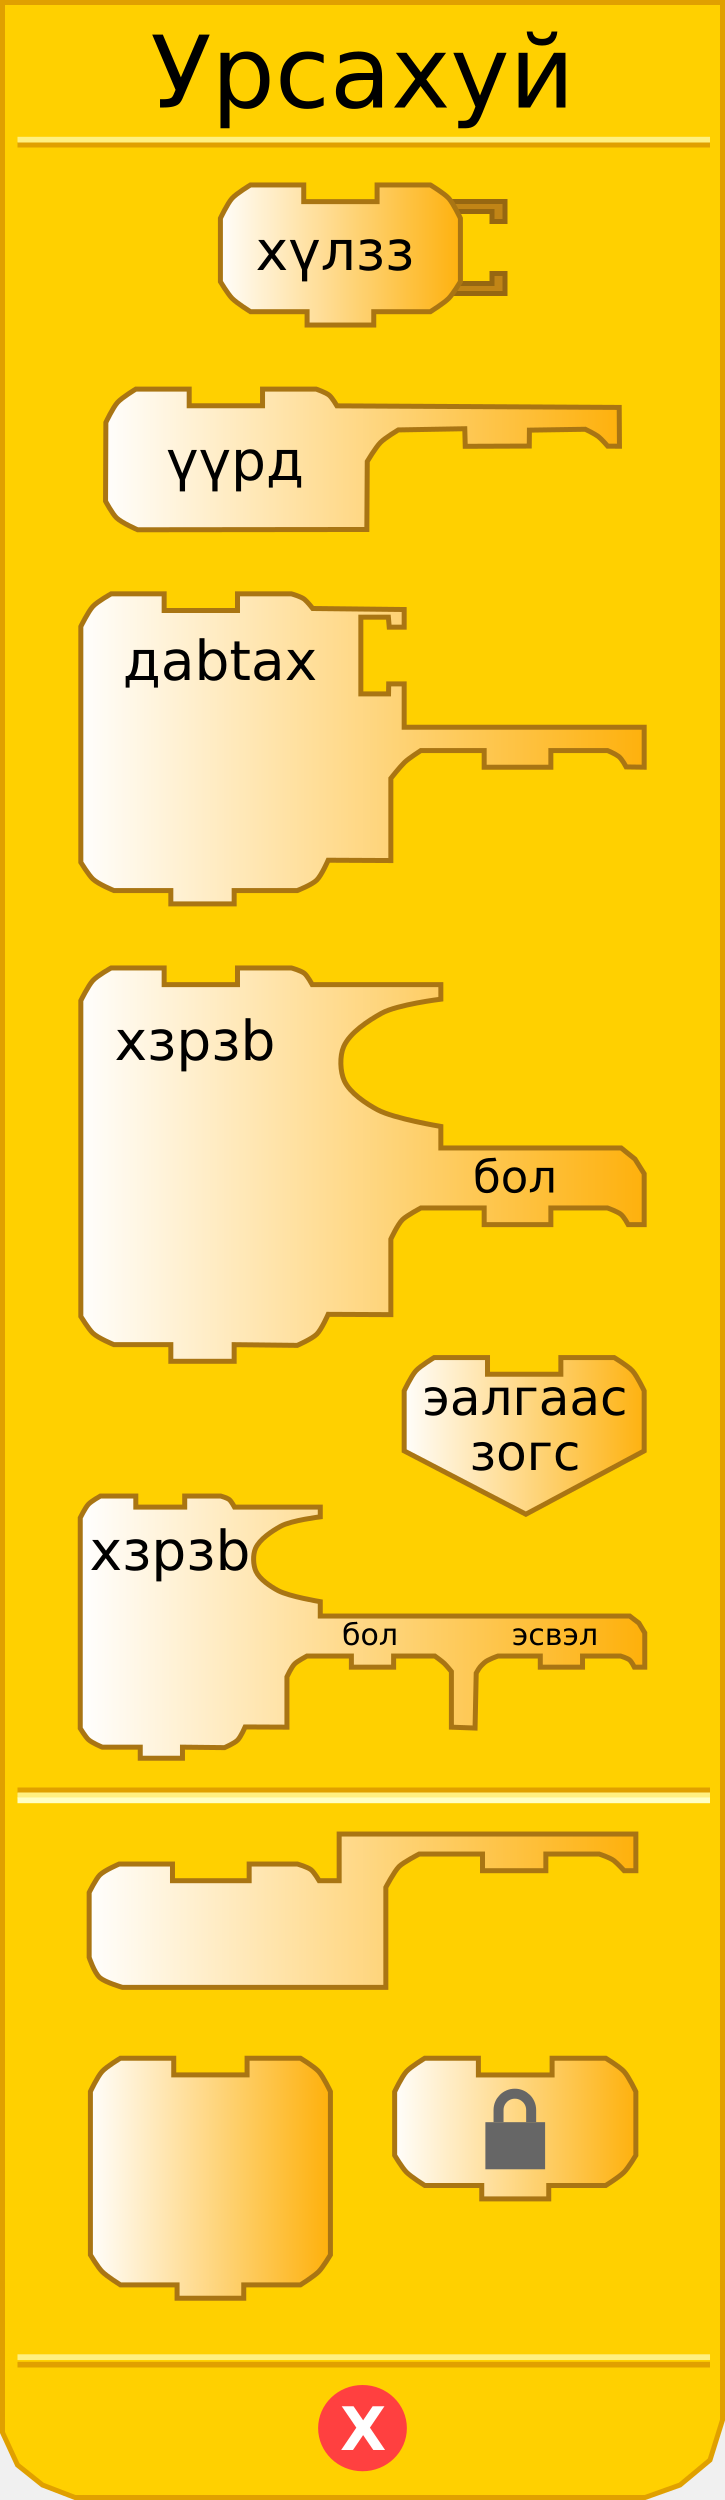
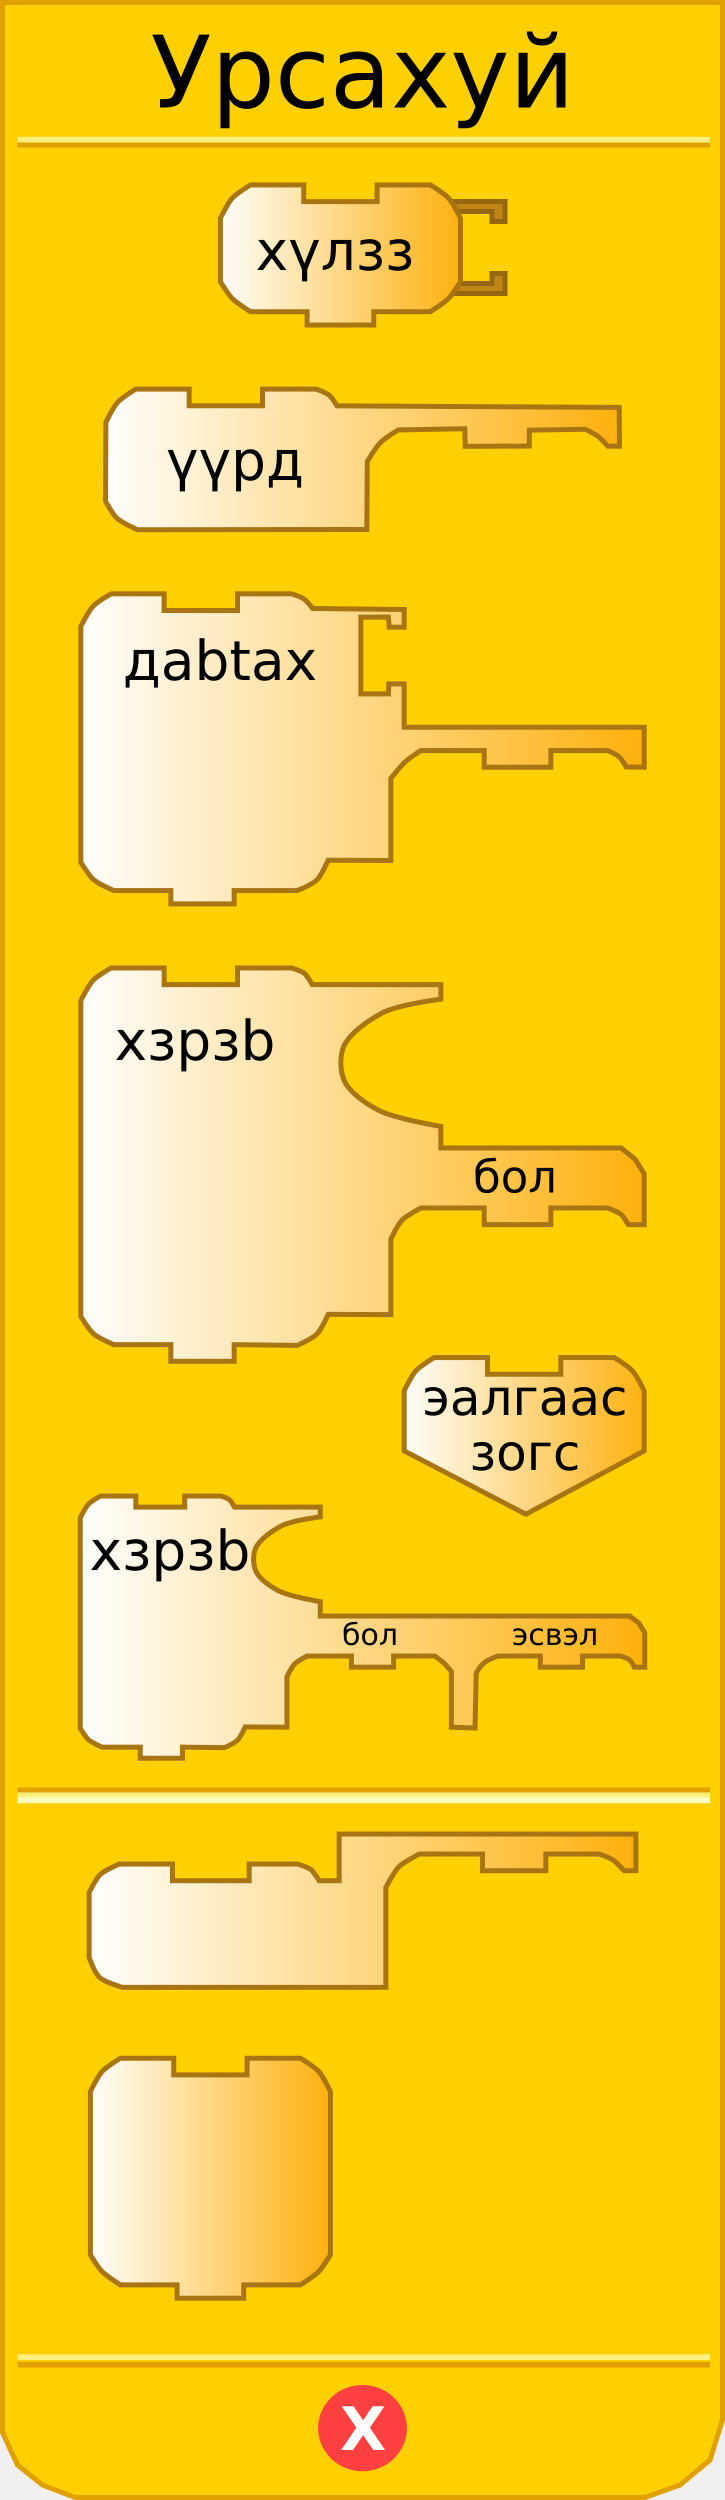
<svg xmlns="http://www.w3.org/2000/svg" xmlns:xlink="http://www.w3.org/1999/xlink" version="1.0" width="145" height="500" id="svg2">
  <defs id="defs4">
    <linearGradient id="linearGradient3789">
      <stop id="stop3791" style="stop-color:#ffffff;stop-opacity:1" offset="0" />
      <stop id="stop3793" style="stop-color:#feb00a;stop-opacity:1" offset="1" />
    </linearGradient>
    <linearGradient x1="80" y1="436" x2="129" y2="436" id="linearGradient4683" xlink:href="#linearGradient3789" gradientUnits="userSpaceOnUse" gradientTransform="translate(-62.75315,0)" />
    <linearGradient x1="17" y1="382" x2="128" y2="382" id="linearGradient4691" xlink:href="#linearGradient3789" gradientUnits="userSpaceOnUse" />
    <linearGradient x1="16" y1="325" x2="129" y2="325" id="linearGradient4699" xlink:href="#linearGradient3789" gradientUnits="userSpaceOnUse" />
    <linearGradient x1="80" y1="287" x2="130" y2="287" id="linearGradient4708" xlink:href="#linearGradient3789" gradientUnits="userSpaceOnUse" />
    <linearGradient x1="15" y1="233" x2="130" y2="233" id="linearGradient4716" xlink:href="#linearGradient3789" gradientUnits="userSpaceOnUse" />
    <linearGradient x1="15" y1="150" x2="130" y2="150" id="linearGradient4724" xlink:href="#linearGradient3789" gradientUnits="userSpaceOnUse" />
    <linearGradient x1="20" y1="92" x2="125" y2="92" id="linearGradient4732" xlink:href="#linearGradient3789" gradientUnits="userSpaceOnUse" />
    <linearGradient x1="43" y1="51" x2="93" y2="51" id="linearGradient4740" xlink:href="#linearGradient3789" gradientUnits="userSpaceOnUse" />
    <linearGradient x1="0" y1="22" x2="74" y2="22" id="linearGradient2711" xlink:href="#linearGradient3166" gradientUnits="userSpaceOnUse" gradientTransform="matrix(0.67,0,0,0.67,480.9243,457.6222)" />
    <linearGradient id="linearGradient3166">
      <stop id="stop3168" style="stop-color:#ffffff;stop-opacity:1" offset="0" />
      <stop id="stop3170" style="stop-color:#feb00a;stop-opacity:1" offset="1" />
    </linearGradient>
  </defs>
  <path d="M 0.5,0.5 L 0.5,486.5 L 3.5,493 L 8.5,497 L 15,499.5 L 129,499.5 L 136,497 L 142,492 L 144.5,484 L 144.5,0.5 L 0.5,0.5 z" id="path17" style="fill:#ffd000;fill-opacity:1;stroke:#e0a000;stroke-width:1px;stroke-linejoin:miter;stroke-opacity:1" />
  <rect width="137.5" height="0.14" x="4" y="-29" transform="scale(1,-1)" id="rect19" style="opacity:1;fill:#ffd000;fill-opacity:1;stroke:#e0a000;stroke-width:1px;stroke-opacity:1" />
  <rect width="137.5" height="0.14" x="4" y="-28" transform="scale(1,-1)" id="rect21" style="opacity:1;fill:#ffd000;fill-opacity:1;stroke:#fff080;stroke-width:1px;stroke-opacity:1" />
  <rect width="137.5" height="0.14" x="4" y="-473" transform="scale(1,-1)" id="rect23" style="opacity:1;fill:#ffd000;fill-opacity:1;stroke:#e0a000;stroke-width:1px;stroke-opacity:1" />
  <rect width="137.5" height="0.14" x="4" y="-471.5" transform="scale(1,-1)" id="rect25" style="opacity:1;fill:#ffd000;fill-opacity:1;stroke:#fff080;stroke-width:1px;stroke-opacity:1" />
  <path d="M 79.5,438.375 C 79.5,442.862 75.75,446.5 71.125,446.5 C 66.5,446.5 62.75,442.862 62.75,438.375 C 62.75,433.888 66.5,430.25 71.125,430.25 C 75.75,430.25 79.5,433.888 79.5,438.375 L 79.5,438.375 z" transform="translate(1.375,47.25098)" id="path27" style="fill:#ff4040;fill-opacity:1;stroke:#ff4040;stroke-width:1px;stroke-opacity:1" />
  <text id="text29" style="font-size:12px;font-weight:bold;font-family:Bitstream Vera Sans">
    <tspan x="68" y="490" id="tspan31" style="font-size:12px;font-weight:bold;fill:#ffffff">X</tspan>
  </text>
  <text id="text33" style="font-size:12px;text-align:center;text-anchor:middle;font-family:Bitstream Vera Sans">
    <tspan x="72.5" y="21.5" id="tspan35" style="font-size:20px">Урсахуй</tspan>
  </text>
  <rect width="137.5" height="0.14" x="4" y="358" id="rect37" style="opacity:1;fill:#ffd000;fill-opacity:1;stroke:#e0a000;stroke-width:1px;stroke-opacity:1" />
  <rect width="137.5" height="0.14" x="4" y="359" id="rect39" style="opacity:1;fill:#ffd000;fill-opacity:1;stroke:#fff080;stroke-width:1px;stroke-opacity:1" />
  <rect width="137.5" height="0.14" x="4" y="360" id="rect41" style="opacity:1;fill:#ffd000;fill-opacity:1;stroke:#ffffc4;stroke-width:1px;stroke-opacity:1" />
  <path d="M 90,40.3 L 101,40.3 L 101,44.3 L 98.4,44.3 L 98.4,42.3 L 91.4,42.3" id="path43" style="fill:#c18516;fill-opacity:1;stroke:#966711;stroke-width:1px;stroke-opacity:1" />
  <path d="M 90,58.7 L 101,58.7 L 101,54.7 L 98.4,54.7 L 98.4,56.7 L 91.4,56.7" id="path45" style="fill:#c18516;fill-opacity:1;stroke:#966711;stroke-width:1px;stroke-opacity:1" />
  <path d="M 75.417,36.999 C 86.084,36.999 86.084,36.999 86.084,36.999 C 86.084,36.999 88.839,38.657 89.751,39.666 C 90.683,40.697 92.084,43.666 92.084,43.666 L 92.084,56.334 C 92.084,56.334 90.606,58.796 89.751,59.667 C 88.798,60.638 86.084,62.334 86.084,62.334 L 74.75,62.334 L 74.75,62.334 L 74.75,65.001 L 61.416,65.001 L 61.416,62.334 L 50.082,62.334 C 50.082,62.334 47.368,60.638 46.415,59.667 C 45.56,58.796 44.082,56.334 44.082,56.334 L 44.082,43.666 C 44.082,43.666 45.484,40.697 46.415,39.666 C 47.328,38.657 50.082,36.999 50.082,36.999 L 60.749,36.999 L 60.749,40.333 L 75.417,40.333 L 75.417,36.999 z" id="path47" style="fill:url(#linearGradient4740);fill-opacity:1;stroke:#a97513;stroke-width:1px;stroke-opacity:1" />
  <text id="text49" style="font-size:12px;text-align:center;text-anchor:middle;font-family:Bitstream Vera Sans">
    <tspan x="67" y="54" id="tspan51" style="font-size:11px">хүлзз</tspan>
  </text>
  <path d="M 52.507,77.818 C 63.174,77.818 63.236,77.818 63.236,77.818 C 63.236,77.818 65.173,78.495 65.839,79.045 C 66.448,79.548 67.391,81.17 67.391,81.17 L 123.843,81.485 L 123.891,89.241 L 121.551,89.238 C 121.551,89.238 120.298,87.79 119.649,87.295 C 118.942,86.755 117.059,85.852 117.059,85.852 L 105.883,86.029 L 105.852,89.211 L 93.048,89.263 L 92.954,85.746 L 79.65,85.986 C 79.65,85.986 77.029,87.559 76.113,88.479 C 75.129,89.467 73.452,92.288 73.452,92.288 L 73.367,105.897 L 27.523,105.955 C 27.523,105.955 24.392,104.599 23.31,103.57 C 22.453,102.754 21.109,100.239 21.109,100.239 L 21.172,84.485 C 21.172,84.485 22.573,81.516 23.505,80.485 C 24.417,79.476 27.172,77.818 27.172,77.818 L 37.839,77.818 L 37.839,81.152 L 52.507,81.152 L 52.507,77.818 z" id="path53" style="fill:url(#linearGradient4732);fill-opacity:1;stroke:#a97513;stroke-width:1px;stroke-opacity:1" />
  <text id="text55" style="font-size:11px;text-align:center;text-anchor:middle;font-family:Bitstream Vera Sans">
    <tspan x="47" y="96" id="tspan57" style="font-size:11px">үүрд</tspan>
  </text>
  <path d="M 47.499,118.773 C 58.166,118.773 58.291,118.773 58.291,118.773 C 58.291,118.773 60.228,119.314 60.894,119.864 C 61.503,120.367 62.548,121.7 62.548,121.7 L 80.834,121.903 L 80.834,125.44 L 77.846,125.44 L 77.676,123.44 L 72.167,123.44 L 72.167,138.774 L 77.707,138.774 L 77.741,136.774 L 80.834,136.774 L 80.834,145.441 L 128.836,145.441 L 128.836,153.441 L 125.236,153.384 C 125.236,153.384 124.388,151.784 123.74,151.289 C 123.033,150.749 121.502,150.108 121.502,150.108 L 110.169,150.108 L 110.169,153.441 L 96.835,153.441 L 96.835,150.108 L 84.167,150.108 C 84.167,150.108 81.729,151.678 80.914,152.474 C 79.926,153.439 78.167,155.673 78.167,155.673 L 78.167,172.109 L 65.636,172.045 C 65.636,172.045 64.328,175.041 63.357,176.011 C 62.402,176.966 59.454,178.109 59.454,178.109 L 46.832,178.109 L 46.832,180.776 L 34.165,180.776 L 34.165,178.109 L 22.781,178.109 C 22.781,178.109 19.65,176.831 18.568,175.802 C 17.71,174.986 16.164,172.471 16.164,172.471 L 16.164,125.304 C 16.164,125.304 17.628,122.335 18.56,121.304 C 19.472,120.295 22.227,118.773 22.227,118.773 L 32.831,118.773 L 32.831,122.106 L 47.499,122.106 L 47.499,118.773 z" id="path59" style="fill:url(#linearGradient4724);fill-opacity:1;stroke:#a97513;stroke-width:1px;stroke-opacity:1" />
  <text id="text61" style="font-size:8px;text-align:center;text-anchor:middle;font-family:Bitstream Vera Sans">
    <tspan x="44" y="136" id="tspan63" style="font-size:11px">дabtax</tspan>
  </text>
  <path d="M 47.499,193.593 C 58.166,193.593 58.291,193.593 58.291,193.593 C 58.291,193.593 60.228,194.135 60.894,194.685 C 61.503,195.187 62.446,196.927 62.446,196.927 L 88.167,196.927 L 88.167,199.835 C 88.167,199.835 79.458,200.906 76.323,202.648 C 73.624,204.148 69.963,206.546 68.742,209.318 C 67.91,211.206 68.003,214.323 68.876,216.191 C 69.993,218.58 73.182,220.715 75.507,221.958 C 78.856,223.749 88.167,225.288 88.167,225.288 L 88.167,229.595 L 124.233,229.595 L 127.005,231.826 L 128.836,234.75 L 128.836,244.929 L 125.642,244.929 C 125.642,244.929 124.795,243.33 124.146,242.835 C 123.439,242.295 121.502,241.596 121.502,241.596 L 110.169,241.596 L 110.169,244.929 L 96.835,244.929 L 96.835,241.596 L 84.167,241.596 C 84.167,241.596 81.323,243.122 80.508,243.918 C 79.52,244.883 78.167,247.828 78.167,247.828 L 78.167,262.93 L 65.636,262.866 C 65.636,262.866 64.328,265.863 63.357,266.833 C 62.402,267.788 59.454,269.074 59.454,269.074 L 46.832,268.93 L 46.832,272.264 L 34.165,272.264 L 34.165,268.93 L 22.781,268.93 C 22.781,268.93 19.65,267.652 18.568,266.624 C 17.71,265.808 16.164,263.292 16.164,263.292 L 16.164,200.125 C 16.164,200.125 17.628,197.155 18.56,196.125 C 19.472,195.116 22.227,193.593 22.227,193.593 L 32.831,193.593 L 32.831,196.927 L 47.499,196.927 L 47.499,193.593 z" id="path65" style="fill:url(#linearGradient4716);fill-opacity:1;stroke:#a97513;stroke-width:1px;stroke-opacity:1" />
  <text id="text67" style="font-size:12px;text-align:center;text-anchor:middle;font-family:Bitstream Vera Sans">
    <tspan x="39" y="212" id="tspan69" style="font-size:11px">xзpзb</tspan>
  </text>
  <text id="text71" style="font-size:8px;text-align:center;text-anchor:middle;font-family:Bitstream Vera Sans">
    <tspan x="103" y="238.5" id="tspan73" style="font-size:9px">бол</tspan>
  </text>
  <path d="M 112.169,271.511 C 122.836,271.511 122.836,271.511 122.836,271.511 C 122.836,271.511 125.591,273.169 126.503,274.178 C 127.434,275.209 128.836,278.178 128.836,278.178 L 128.836,290.179 L 105.168,302.846 C 105.168,302.846 80.834,290.179 80.834,290.179 L 80.834,278.178 C 80.834,278.178 82.236,275.209 83.167,274.178 C 84.079,273.169 86.834,271.511 86.834,271.511 L 97.501,271.511 L 97.501,274.845 L 112.169,274.845 L 112.169,271.511 z" id="path75" style="fill:url(#linearGradient4708);fill-opacity:1;stroke:#a97513;stroke-width:1px;stroke-opacity:1" />
  <text id="text77" style="font-size:8px;text-align:center;text-anchor:middle;font-family:Bitstream Vera Sans">
    <tspan x="105" y="283" id="tspan79" style="font-size:10px">эалгаас</tspan>
  </text>
  <text id="text81" style="font-size:8px;text-align:center;text-anchor:middle;font-family:Bitstream Vera Sans">
    <tspan x="105" y="294" id="tspan83" style="font-size:10px">зогс</tspan>
  </text>
  <path d="M 36.941,299.204 C 44.053,299.204 44.136,299.204 44.136,299.204 C 44.136,299.204 45.428,299.565 45.871,299.931 C 46.277,300.266 46.906,301.426 46.906,301.426 L 64.055,301.426 L 64.055,303.365 C 64.055,303.365 58.248,304.079 56.158,305.24 C 54.358,306.24 51.917,307.839 51.103,309.687 C 50.549,310.946 50.611,313.024 51.193,314.27 C 51.938,315.862 54.064,317.286 55.614,318.115 C 57.847,319.309 64.055,320.335 64.055,320.335 L 64.055,323.206 L 125.937,323.206 L 127.786,324.626 L 128.95,326.575 L 128.95,333.429 L 126.877,333.429 C 126.877,333.429 126.312,332.295 125.88,331.965 C 125.408,331.605 124.117,331.207 124.117,331.207 L 116.504,331.207 L 116.504,333.429 L 108.059,333.429 L 108.059,331.207 L 99.604,331.207 C 99.604,331.207 97.506,331.918 96.849,332.554 C 96.068,333.31 96.01,333.274 95.243,334.623 L 95.011,345.61 L 90.28,345.434 L 90.28,334.309 C 90.28,334.309 89.297,333.102 88.853,332.679 C 88.35,332.2 86.969,331.207 86.969,331.207 L 78.723,331.207 L 78.723,333.429 L 70.278,333.429 L 70.278,331.207 L 61.388,331.207 C 61.388,331.207 59.492,332.224 58.948,332.755 C 58.289,333.398 57.387,335.362 57.387,335.362 L 57.387,345.431 L 49.033,345.388 C 49.033,345.388 48.161,347.386 47.514,348.033 C 46.877,348.669 44.912,349.527 44.912,349.527 L 36.496,349.431 L 36.496,351.653 L 28.051,351.653 L 28.051,349.431 L 20.461,349.431 C 20.461,349.431 18.374,348.579 17.653,347.893 C 17.081,347.349 16.05,345.672 16.05,345.672 L 16.05,303.558 C 16.05,303.558 17.026,301.578 17.647,300.891 C 18.256,300.219 20.092,299.204 20.092,299.204 L 27.162,299.204 L 27.162,301.426 L 36.941,301.426 L 36.941,299.204 z" id="path85" style="fill:url(#linearGradient4699);fill-opacity:1;stroke:#a97513;stroke-width:1px;stroke-opacity:1" />
  <text x="2" id="text87" style="font-size:8px;text-align:center;text-anchor:middle;font-family:Bitstream Vera Sans">
    <tspan x="34" y="314" id="tspan89" style="font-size:11px">xзpзb</tspan>
  </text>
  <text id="text91" style="font-size:8px;text-align:center;text-anchor:middle;font-family:Bitstream Vera Sans">
    <tspan x="74" y="329" id="tspan93" style="font-size:6px">бол</tspan>
  </text>
  <text id="text95" style="font-size:8px;text-align:center;text-anchor:middle;font-family:Bitstream Vera Sans">
    <tspan x="111" y="329" id="tspan97" style="font-size:6px">эсвэл</tspan>
  </text>
  <path d="M 49.832,372.809 C 60.499,372.809 59.499,372.809 59.499,372.809 C 59.499,372.809 61.567,373.417 62.233,373.966 C 62.842,374.469 63.833,376.143 63.833,376.143 L 67.833,376.143 L 67.833,366.809 L 127.169,366.809 L 127.169,374.142 L 124.836,374.142 C 124.836,374.142 123.505,372.702 122.82,372.154 C 122.012,371.509 119.836,370.809 119.836,370.809 L 109.168,370.809 L 109.168,374.142 L 96.501,374.142 L 96.501,370.809 L 83.834,370.809 C 83.834,370.809 80.636,372.473 79.814,373.306 C 78.827,374.306 77.167,377.476 77.167,377.476 L 77.167,397.477 L 24.498,397.477 C 24.498,397.477 21.021,396.461 19.974,395.54 C 18.834,394.537 17.831,391.477 17.831,391.477 L 17.831,378.501 C 17.831,378.501 19.191,375.749 19.969,374.988 C 20.941,374.037 23.831,372.809 23.831,372.809 L 34.498,372.809 L 34.498,376.143 L 49.832,376.143 L 49.832,372.809 z" id="path99" style="fill:url(#linearGradient4691);fill-opacity:1;stroke:#a97513;stroke-width:1px;stroke-opacity:1" />
  <path d="M 49.416,411.642 C 60.083,411.642 60.083,411.642 60.083,411.642 C 60.083,411.642 62.837,413.299 63.75,414.308 C 64.681,415.339 66.083,418.309 66.083,418.309 L 66.083,450.977 C 66.083,450.977 64.605,453.44 63.75,454.31 C 62.796,455.281 60.083,456.977 60.083,456.977 L 48.749,456.977 L 48.749,456.977 L 48.749,459.644 L 35.415,459.644 L 35.415,456.977 L 24.081,456.977 C 24.081,456.977 21.367,455.281 20.414,454.31 C 19.559,453.44 18.081,450.977 18.081,450.977 L 18.081,418.309 C 18.081,418.309 19.482,415.339 20.414,414.308 C 21.326,413.299 24.081,411.642 24.081,411.642 L 34.748,411.642 L 34.748,414.975 L 49.416,414.975 L 49.416,411.642 z" id="path109" style="fill:url(#linearGradient4683);fill-opacity:1;stroke:#a97513;stroke-width:1;stroke-miterlimit:4;stroke-dasharray:none;stroke-opacity:1" />
-   <g transform="translate(-402.6649,-46.65052)" id="layer1">
-     <path d="M 513.084,458.292 C 523.804,458.292 523.804,458.292 523.804,458.292 C 523.804,458.292 526.573,459.958 527.489,460.972 C 528.426,462.008 529.834,464.992 529.834,464.992 L 529.834,477.722 C 529.834,477.722 528.349,480.197 527.489,481.072 C 526.531,482.047 523.804,483.752 523.804,483.752 L 512.414,483.752 L 512.414,483.752 L 512.414,486.432 L 499.014,486.432 L 499.014,483.752 L 487.624,483.752 C 487.624,483.752 484.897,482.047 483.939,481.072 C 483.08,480.197 481.594,477.722 481.594,477.722 L 481.594,464.992 C 481.594,464.992 483.003,462.008 483.939,460.972 C 484.856,459.958 487.624,458.292 487.624,458.292 L 498.344,458.292 L 498.344,461.642 L 513.084,461.642 L 513.084,458.292 z" id="path14" style="fill:url(#linearGradient2711);fill-opacity:1;stroke:#a97513;stroke-width:1;stroke-miterlimit:4;stroke-dasharray:none;stroke-opacity:1" />
-     <rect width="11.942" height="9.42" x="499.743" y="471.088" id="rect2483" style="fill:#666666;stroke-width:2;stroke-miterlimit:4;stroke-dasharray:none" />
-     <path d="M 502.374,471.088 L 502.374,468.651 C 502.374,466.847 503.834,465.389 505.635,465.389 C 507.436,465.389 508.896,466.85 508.896,468.651 L 508.896,471.088" id="path2485" style="fill:none;stroke:#666666;stroke-width:2;stroke-miterlimit:4;stroke-dasharray:none" />
-   </g>
</svg>
